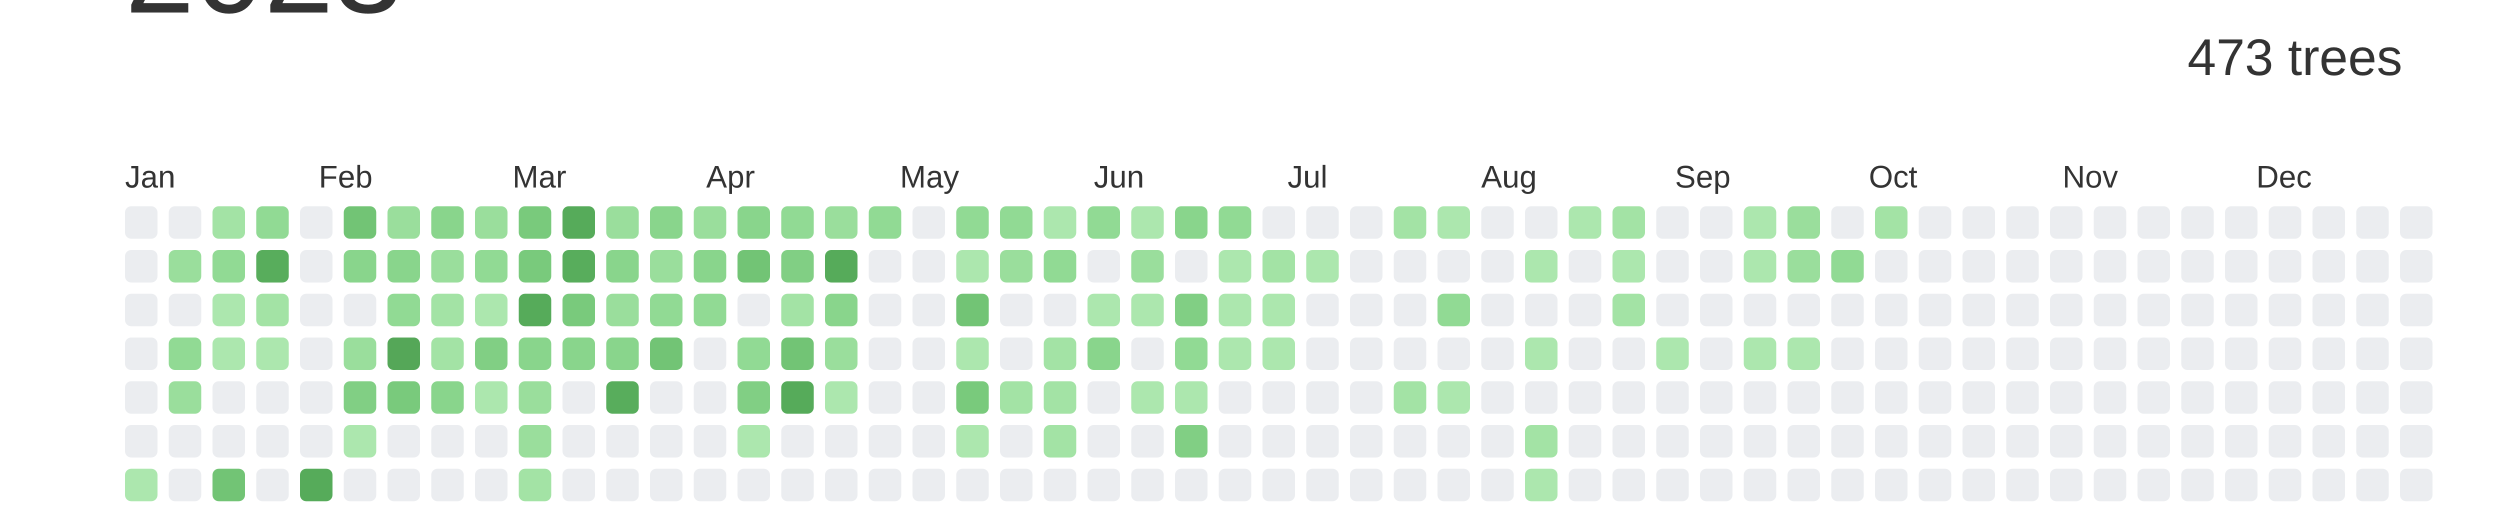
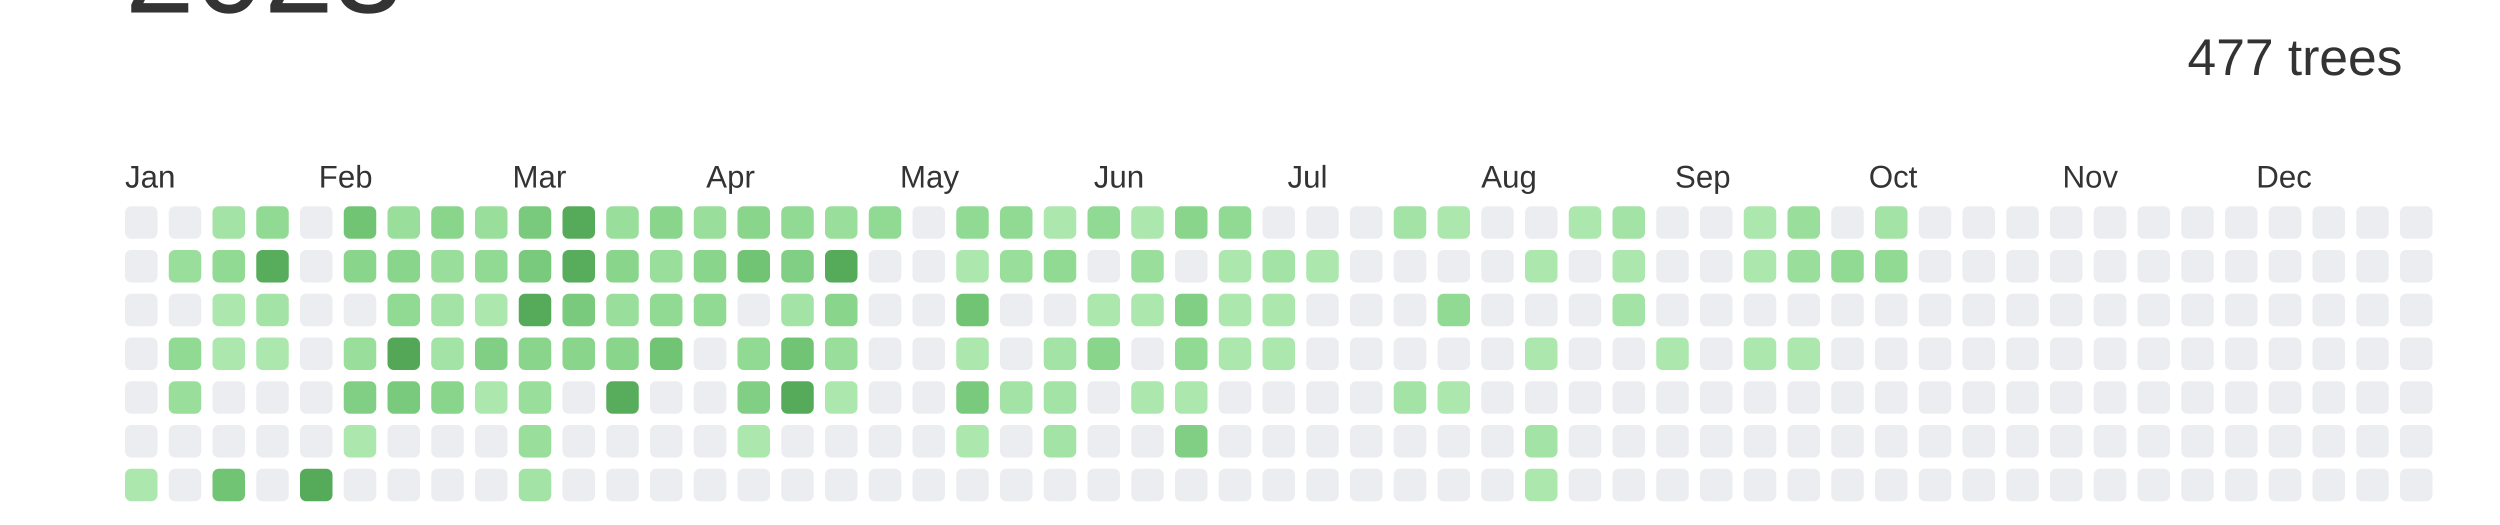
<svg xmlns="http://www.w3.org/2000/svg" baseProfile="full" height="42mm" version="1.1" viewBox="0,0,200,42" width="200mm">
  <defs />
  <rect fill="#ffffff" height="42" width="200" x="0" y="0" />
  <text alignment-baseline="hanging" fill="#333333" style="font-size:10.0px; font-family:Arial;" x="10" y="1">2023</text>
-   <text alignment-baseline="hanging" fill="#333333" style="font-size:4.125px; font-family:Arial;" x="175" y="6">473 trees</text>
+   <text alignment-baseline="hanging" fill="#333333" style="font-size:4.125px; font-family:Arial;" x="175" y="6">477 trees</text>
  <text fill="#333333" style="font-size:2.5px; font-family:Arial" x="10.0" y="15">Jan</text>
  <text fill="#333333" style="font-size:2.5px; font-family:Arial" x="25.5" y="15">Feb</text>
  <text fill="#333333" style="font-size:2.5px; font-family:Arial" x="41.0" y="15">Mar</text>
  <text fill="#333333" style="font-size:2.5px; font-family:Arial" x="56.5" y="15">Apr</text>
  <text fill="#333333" style="font-size:2.5px; font-family:Arial" x="72.0" y="15">May</text>
  <text fill="#333333" style="font-size:2.5px; font-family:Arial" x="87.5" y="15">Jun</text>
  <text fill="#333333" style="font-size:2.5px; font-family:Arial" x="103.0" y="15">Jul</text>
  <text fill="#333333" style="font-size:2.5px; font-family:Arial" x="118.5" y="15">Aug</text>
  <text fill="#333333" style="font-size:2.5px; font-family:Arial" x="134.0" y="15">Sep</text>
  <text fill="#333333" style="font-size:2.5px; font-family:Arial" x="149.5" y="15">Oct</text>
  <text fill="#333333" style="font-size:2.5px; font-family:Arial" x="165.0" y="15">Nov</text>
  <text fill="#333333" style="font-size:2.5px; font-family:Arial" x="180.5" y="15">Dec</text>
  <rect fill="#EBEDF0" height="2.6" rx="0.5" ry="0.5" width="2.6" x="10.0" y="16.5" />
  <rect fill="#EBEDF0" height="2.6" rx="0.5" ry="0.5" width="2.6" x="10.0" y="20.0" />
  <rect fill="#EBEDF0" height="2.6" rx="0.5" ry="0.5" width="2.6" x="10.0" y="23.5" />
  <rect fill="#EBEDF0" height="2.6" rx="0.5" ry="0.5" width="2.6" x="10.0" y="27.0" />
  <rect fill="#EBEDF0" height="2.6" rx="0.5" ry="0.5" width="2.6" x="10.0" y="30.5" />
  <rect fill="#EBEDF0" height="2.6" rx="0.5" ry="0.5" width="2.6" x="10.0" y="34.0" />
  <rect fill="#ace7ae" height="2.6" rx="0.5" ry="0.5" width="2.6" x="10.0" y="37.5" />
  <rect fill="#EBEDF0" height="2.6" rx="0.5" ry="0.5" width="2.6" x="13.5" y="16.5" />
  <rect fill="#9ade9c" height="2.6" rx="0.5" ry="0.5" width="2.6" x="13.5" y="20.0" />
  <rect fill="#EBEDF0" height="2.6" rx="0.5" ry="0.5" width="2.6" x="13.5" y="23.5" />
  <rect fill="#91da94" height="2.6" rx="0.5" ry="0.5" width="2.6" x="13.5" y="27.0" />
  <rect fill="#9ade9c" height="2.6" rx="0.5" ry="0.5" width="2.6" x="13.5" y="30.5" />
  <rect fill="#EBEDF0" height="2.6" rx="0.5" ry="0.5" width="2.6" x="13.5" y="34.0" />
  <rect fill="#EBEDF0" height="2.6" rx="0.5" ry="0.5" width="2.6" x="13.5" y="37.5" />
  <rect fill="#a3e3a5" height="2.6" rx="0.5" ry="0.5" width="2.6" x="17.0" y="16.5" />
  <rect fill="#91da94" height="2.6" rx="0.5" ry="0.5" width="2.6" x="17.0" y="20.0" />
  <rect fill="#ace7ae" height="2.6" rx="0.5" ry="0.5" width="2.6" x="17.0" y="23.5" />
  <rect fill="#ace7ae" height="2.6" rx="0.5" ry="0.5" width="2.6" x="17.0" y="27.0" />
  <rect fill="#EBEDF0" height="2.6" rx="0.5" ry="0.5" width="2.6" x="17.0" y="30.5" />
  <rect fill="#EBEDF0" height="2.6" rx="0.5" ry="0.5" width="2.6" x="17.0" y="34.0" />
  <rect fill="#72c475" height="2.6" rx="0.5" ry="0.5" width="2.6" x="17.0" y="37.5" />
  <rect fill="#91da94" height="2.6" rx="0.5" ry="0.5" width="2.6" x="20.5" y="16.5" />
  <rect fill="#58ad5c" height="2.6" rx="0.5" ry="0.5" width="2.6" x="20.5" y="20.0" />
  <rect fill="#a3e3a5" height="2.6" rx="0.5" ry="0.5" width="2.6" x="20.5" y="23.5" />
  <rect fill="#ace7ae" height="2.6" rx="0.5" ry="0.5" width="2.6" x="20.5" y="27.0" />
  <rect fill="#EBEDF0" height="2.6" rx="0.5" ry="0.5" width="2.6" x="20.5" y="30.5" />
  <rect fill="#EBEDF0" height="2.6" rx="0.5" ry="0.5" width="2.6" x="20.5" y="34.0" />
  <rect fill="#EBEDF0" height="2.6" rx="0.5" ry="0.5" width="2.6" x="20.5" y="37.5" />
  <rect fill="#EBEDF0" height="2.6" rx="0.5" ry="0.5" width="2.6" x="24.0" y="16.5" />
  <rect fill="#EBEDF0" height="2.6" rx="0.5" ry="0.5" width="2.6" x="24.0" y="20.0" />
  <rect fill="#EBEDF0" height="2.6" rx="0.5" ry="0.5" width="2.6" x="24.0" y="23.5" />
  <rect fill="#EBEDF0" height="2.6" rx="0.5" ry="0.5" width="2.6" x="24.0" y="27.0" />
  <rect fill="#EBEDF0" height="2.6" rx="0.5" ry="0.5" width="2.6" x="24.0" y="30.5" />
  <rect fill="#EBEDF0" height="2.6" rx="0.5" ry="0.5" width="2.6" x="24.0" y="34.0" />
  <rect fill="#56ab5a" height="2.6" rx="0.5" ry="0.5" width="2.6" x="24.0" y="37.5" />
  <rect fill="#72c475" height="2.6" rx="0.5" ry="0.5" width="2.6" x="27.5" y="16.5" />
  <rect fill="#89d58c" height="2.6" rx="0.5" ry="0.5" width="2.6" x="27.5" y="20.0" />
  <rect fill="#EBEDF0" height="2.6" rx="0.5" ry="0.5" width="2.6" x="27.5" y="23.5" />
  <rect fill="#9ade9c" height="2.6" rx="0.5" ry="0.5" width="2.6" x="27.5" y="27.0" />
  <rect fill="#81cf84" height="2.6" rx="0.5" ry="0.5" width="2.6" x="27.5" y="30.5" />
  <rect fill="#ace7ae" height="2.6" rx="0.5" ry="0.5" width="2.6" x="27.5" y="34.0" />
  <rect fill="#EBEDF0" height="2.6" rx="0.5" ry="0.5" width="2.6" x="27.5" y="37.5" />
  <rect fill="#9ade9c" height="2.6" rx="0.5" ry="0.5" width="2.6" x="31.0" y="16.5" />
  <rect fill="#89d58c" height="2.6" rx="0.5" ry="0.5" width="2.6" x="31.0" y="20.0" />
  <rect fill="#91da94" height="2.6" rx="0.5" ry="0.5" width="2.6" x="31.0" y="23.5" />
  <rect fill="#55a758" height="2.6" rx="0.5" ry="0.5" width="2.6" x="31.0" y="27.0" />
  <rect fill="#79ca7c" height="2.6" rx="0.5" ry="0.5" width="2.6" x="31.0" y="30.5" />
  <rect fill="#EBEDF0" height="2.6" rx="0.5" ry="0.5" width="2.6" x="31.0" y="34.0" />
  <rect fill="#EBEDF0" height="2.6" rx="0.5" ry="0.5" width="2.6" x="31.0" y="37.5" />
  <rect fill="#89d58c" height="2.6" rx="0.5" ry="0.5" width="2.6" x="34.5" y="16.5" />
  <rect fill="#9ade9c" height="2.6" rx="0.5" ry="0.5" width="2.6" x="34.5" y="20.0" />
  <rect fill="#a3e3a5" height="2.6" rx="0.5" ry="0.5" width="2.6" x="34.5" y="23.5" />
  <rect fill="#a3e3a5" height="2.6" rx="0.5" ry="0.5" width="2.6" x="34.5" y="27.0" />
  <rect fill="#89d58c" height="2.6" rx="0.5" ry="0.5" width="2.6" x="34.5" y="30.5" />
  <rect fill="#EBEDF0" height="2.6" rx="0.5" ry="0.5" width="2.6" x="34.5" y="34.0" />
  <rect fill="#EBEDF0" height="2.6" rx="0.5" ry="0.5" width="2.6" x="34.5" y="37.5" />
  <rect fill="#9ade9c" height="2.6" rx="0.5" ry="0.5" width="2.6" x="38.0" y="16.5" />
  <rect fill="#91da94" height="2.6" rx="0.5" ry="0.5" width="2.6" x="38.0" y="20.0" />
  <rect fill="#ace7ae" height="2.6" rx="0.5" ry="0.5" width="2.6" x="38.0" y="23.5" />
  <rect fill="#81cf84" height="2.6" rx="0.5" ry="0.5" width="2.6" x="38.0" y="27.0" />
  <rect fill="#ace7ae" height="2.6" rx="0.5" ry="0.5" width="2.6" x="38.0" y="30.5" />
  <rect fill="#EBEDF0" height="2.6" rx="0.5" ry="0.5" width="2.6" x="38.0" y="34.0" />
  <rect fill="#EBEDF0" height="2.6" rx="0.5" ry="0.5" width="2.6" x="38.0" y="37.5" />
  <rect fill="#79ca7c" height="2.6" rx="0.5" ry="0.5" width="2.6" x="41.5" y="16.5" />
  <rect fill="#79ca7c" height="2.6" rx="0.5" ry="0.5" width="2.6" x="41.5" y="20.0" />
  <rect fill="#56ab5a" height="2.6" rx="0.5" ry="0.5" width="2.6" x="41.5" y="23.5" />
  <rect fill="#89d58c" height="2.6" rx="0.5" ry="0.5" width="2.6" x="41.5" y="27.0" />
  <rect fill="#9ade9c" height="2.6" rx="0.5" ry="0.5" width="2.6" x="41.5" y="30.5" />
  <rect fill="#9ade9c" height="2.6" rx="0.5" ry="0.5" width="2.6" x="41.5" y="34.0" />
  <rect fill="#a3e3a5" height="2.6" rx="0.5" ry="0.5" width="2.6" x="41.5" y="37.5" />
  <rect fill="#56ab5a" height="2.6" rx="0.5" ry="0.5" width="2.6" x="45.0" y="16.5" />
  <rect fill="#58ad5c" height="2.6" rx="0.5" ry="0.5" width="2.6" x="45.0" y="20.0" />
  <rect fill="#79ca7c" height="2.6" rx="0.5" ry="0.5" width="2.6" x="45.0" y="23.5" />
  <rect fill="#89d58c" height="2.6" rx="0.5" ry="0.5" width="2.6" x="45.0" y="27.0" />
  <rect fill="#EBEDF0" height="2.6" rx="0.5" ry="0.5" width="2.6" x="45.0" y="30.5" />
  <rect fill="#EBEDF0" height="2.6" rx="0.5" ry="0.5" width="2.6" x="45.0" y="34.0" />
  <rect fill="#EBEDF0" height="2.6" rx="0.5" ry="0.5" width="2.6" x="45.0" y="37.5" />
  <rect fill="#9ade9c" height="2.6" rx="0.5" ry="0.5" width="2.6" x="48.5" y="16.5" />
  <rect fill="#89d58c" height="2.6" rx="0.5" ry="0.5" width="2.6" x="48.5" y="20.0" />
  <rect fill="#9ade9c" height="2.6" rx="0.5" ry="0.5" width="2.6" x="48.5" y="23.5" />
  <rect fill="#89d58c" height="2.6" rx="0.5" ry="0.5" width="2.6" x="48.5" y="27.0" />
  <rect fill="#58ad5c" height="2.6" rx="0.5" ry="0.5" width="2.6" x="48.5" y="30.5" />
  <rect fill="#EBEDF0" height="2.6" rx="0.5" ry="0.5" width="2.6" x="48.5" y="34.0" />
  <rect fill="#EBEDF0" height="2.6" rx="0.5" ry="0.5" width="2.6" x="48.5" y="37.5" />
  <rect fill="#89d58c" height="2.6" rx="0.5" ry="0.5" width="2.6" x="52.0" y="16.5" />
  <rect fill="#9ade9c" height="2.6" rx="0.5" ry="0.5" width="2.6" x="52.0" y="20.0" />
  <rect fill="#91da94" height="2.6" rx="0.5" ry="0.5" width="2.6" x="52.0" y="23.5" />
  <rect fill="#72c475" height="2.6" rx="0.5" ry="0.5" width="2.6" x="52.0" y="27.0" />
  <rect fill="#EBEDF0" height="2.6" rx="0.5" ry="0.5" width="2.6" x="52.0" y="30.5" />
  <rect fill="#EBEDF0" height="2.6" rx="0.5" ry="0.5" width="2.6" x="52.0" y="34.0" />
  <rect fill="#EBEDF0" height="2.6" rx="0.5" ry="0.5" width="2.6" x="52.0" y="37.5" />
  <rect fill="#9ade9c" height="2.6" rx="0.5" ry="0.5" width="2.6" x="55.5" y="16.5" />
  <rect fill="#89d58c" height="2.6" rx="0.5" ry="0.5" width="2.6" x="55.5" y="20.0" />
  <rect fill="#91da94" height="2.6" rx="0.5" ry="0.5" width="2.6" x="55.5" y="23.5" />
  <rect fill="#EBEDF0" height="2.6" rx="0.5" ry="0.5" width="2.6" x="55.5" y="27.0" />
  <rect fill="#EBEDF0" height="2.6" rx="0.5" ry="0.5" width="2.6" x="55.5" y="30.5" />
  <rect fill="#EBEDF0" height="2.6" rx="0.5" ry="0.5" width="2.6" x="55.5" y="34.0" />
  <rect fill="#EBEDF0" height="2.6" rx="0.5" ry="0.5" width="2.6" x="55.5" y="37.5" />
  <rect fill="#89d58c" height="2.6" rx="0.5" ry="0.5" width="2.6" x="59.0" y="16.5" />
  <rect fill="#72c475" height="2.6" rx="0.5" ry="0.5" width="2.6" x="59.0" y="20.0" />
  <rect fill="#EBEDF0" height="2.6" rx="0.5" ry="0.5" width="2.6" x="59.0" y="23.5" />
  <rect fill="#91da94" height="2.6" rx="0.5" ry="0.5" width="2.6" x="59.0" y="27.0" />
  <rect fill="#81cf84" height="2.6" rx="0.5" ry="0.5" width="2.6" x="59.0" y="30.5" />
  <rect fill="#ace7ae" height="2.6" rx="0.5" ry="0.5" width="2.6" x="59.0" y="34.0" />
  <rect fill="#EBEDF0" height="2.6" rx="0.5" ry="0.5" width="2.6" x="59.0" y="37.5" />
  <rect fill="#91da94" height="2.6" rx="0.5" ry="0.5" width="2.6" x="62.5" y="16.5" />
  <rect fill="#81cf84" height="2.6" rx="0.5" ry="0.5" width="2.6" x="62.5" y="20.0" />
  <rect fill="#a3e3a5" height="2.6" rx="0.5" ry="0.5" width="2.6" x="62.5" y="23.5" />
  <rect fill="#72c475" height="2.6" rx="0.5" ry="0.5" width="2.6" x="62.5" y="27.0" />
  <rect fill="#56ab5a" height="2.6" rx="0.5" ry="0.5" width="2.6" x="62.5" y="30.5" />
  <rect fill="#EBEDF0" height="2.6" rx="0.5" ry="0.5" width="2.6" x="62.5" y="34.0" />
  <rect fill="#EBEDF0" height="2.6" rx="0.5" ry="0.5" width="2.6" x="62.5" y="37.5" />
  <rect fill="#9ade9c" height="2.6" rx="0.5" ry="0.5" width="2.6" x="66.0" y="16.5" />
  <rect fill="#56ab5a" height="2.6" rx="0.5" ry="0.5" width="2.6" x="66.0" y="20.0" />
  <rect fill="#89d58c" height="2.6" rx="0.5" ry="0.5" width="2.6" x="66.0" y="23.5" />
  <rect fill="#9ade9c" height="2.6" rx="0.5" ry="0.5" width="2.6" x="66.0" y="27.0" />
  <rect fill="#ace7ae" height="2.6" rx="0.5" ry="0.5" width="2.6" x="66.0" y="30.5" />
  <rect fill="#EBEDF0" height="2.6" rx="0.5" ry="0.5" width="2.6" x="66.0" y="34.0" />
  <rect fill="#EBEDF0" height="2.6" rx="0.5" ry="0.5" width="2.6" x="66.0" y="37.5" />
  <rect fill="#91da94" height="2.6" rx="0.5" ry="0.5" width="2.6" x="69.5" y="16.5" />
  <rect fill="#EBEDF0" height="2.6" rx="0.5" ry="0.5" width="2.6" x="69.5" y="20.0" />
  <rect fill="#EBEDF0" height="2.6" rx="0.5" ry="0.5" width="2.6" x="69.5" y="23.5" />
  <rect fill="#EBEDF0" height="2.6" rx="0.5" ry="0.5" width="2.6" x="69.5" y="27.0" />
  <rect fill="#EBEDF0" height="2.6" rx="0.5" ry="0.5" width="2.6" x="69.5" y="30.5" />
  <rect fill="#EBEDF0" height="2.6" rx="0.5" ry="0.5" width="2.6" x="69.5" y="34.0" />
  <rect fill="#EBEDF0" height="2.6" rx="0.5" ry="0.5" width="2.6" x="69.5" y="37.5" />
  <rect fill="#EBEDF0" height="2.6" rx="0.5" ry="0.5" width="2.6" x="73.0" y="16.5" />
  <rect fill="#EBEDF0" height="2.6" rx="0.5" ry="0.5" width="2.6" x="73.0" y="20.0" />
  <rect fill="#EBEDF0" height="2.6" rx="0.5" ry="0.5" width="2.6" x="73.0" y="23.5" />
  <rect fill="#EBEDF0" height="2.6" rx="0.5" ry="0.5" width="2.6" x="73.0" y="27.0" />
  <rect fill="#EBEDF0" height="2.6" rx="0.5" ry="0.5" width="2.6" x="73.0" y="30.5" />
  <rect fill="#EBEDF0" height="2.6" rx="0.5" ry="0.5" width="2.6" x="73.0" y="34.0" />
  <rect fill="#EBEDF0" height="2.6" rx="0.5" ry="0.5" width="2.6" x="73.0" y="37.5" />
  <rect fill="#91da94" height="2.6" rx="0.5" ry="0.5" width="2.6" x="76.5" y="16.5" />
  <rect fill="#ace7ae" height="2.6" rx="0.5" ry="0.5" width="2.6" x="76.5" y="20.0" />
  <rect fill="#72c475" height="2.6" rx="0.5" ry="0.5" width="2.6" x="76.5" y="23.5" />
  <rect fill="#ace7ae" height="2.6" rx="0.5" ry="0.5" width="2.6" x="76.5" y="27.0" />
  <rect fill="#79ca7c" height="2.6" rx="0.5" ry="0.5" width="2.6" x="76.5" y="30.5" />
  <rect fill="#ace7ae" height="2.6" rx="0.5" ry="0.5" width="2.6" x="76.5" y="34.0" />
  <rect fill="#EBEDF0" height="2.6" rx="0.5" ry="0.5" width="2.6" x="76.5" y="37.5" />
  <rect fill="#91da94" height="2.6" rx="0.5" ry="0.5" width="2.6" x="80.0" y="16.5" />
  <rect fill="#9ade9c" height="2.6" rx="0.5" ry="0.5" width="2.6" x="80.0" y="20.0" />
  <rect fill="#EBEDF0" height="2.6" rx="0.5" ry="0.5" width="2.6" x="80.0" y="23.5" />
  <rect fill="#EBEDF0" height="2.6" rx="0.5" ry="0.5" width="2.6" x="80.0" y="27.0" />
  <rect fill="#a3e3a5" height="2.6" rx="0.5" ry="0.5" width="2.6" x="80.0" y="30.5" />
  <rect fill="#EBEDF0" height="2.6" rx="0.5" ry="0.5" width="2.6" x="80.0" y="34.0" />
  <rect fill="#EBEDF0" height="2.6" rx="0.5" ry="0.5" width="2.6" x="80.0" y="37.5" />
  <rect fill="#ace7ae" height="2.6" rx="0.5" ry="0.5" width="2.6" x="83.5" y="16.5" />
  <rect fill="#91da94" height="2.6" rx="0.5" ry="0.5" width="2.6" x="83.5" y="20.0" />
  <rect fill="#EBEDF0" height="2.6" rx="0.5" ry="0.5" width="2.6" x="83.5" y="23.5" />
  <rect fill="#a3e3a5" height="2.6" rx="0.5" ry="0.5" width="2.6" x="83.5" y="27.0" />
  <rect fill="#a3e3a5" height="2.6" rx="0.5" ry="0.5" width="2.6" x="83.5" y="30.5" />
  <rect fill="#a3e3a5" height="2.6" rx="0.5" ry="0.5" width="2.6" x="83.5" y="34.0" />
  <rect fill="#EBEDF0" height="2.6" rx="0.5" ry="0.5" width="2.6" x="83.5" y="37.5" />
  <rect fill="#91da94" height="2.6" rx="0.5" ry="0.5" width="2.6" x="87.0" y="16.5" />
  <rect fill="#EBEDF0" height="2.6" rx="0.5" ry="0.5" width="2.6" x="87.0" y="20.0" />
  <rect fill="#ace7ae" height="2.6" rx="0.5" ry="0.5" width="2.6" x="87.0" y="23.5" />
  <rect fill="#89d58c" height="2.6" rx="0.5" ry="0.5" width="2.6" x="87.0" y="27.0" />
  <rect fill="#EBEDF0" height="2.6" rx="0.5" ry="0.5" width="2.6" x="87.0" y="30.5" />
  <rect fill="#EBEDF0" height="2.6" rx="0.5" ry="0.5" width="2.6" x="87.0" y="34.0" />
  <rect fill="#EBEDF0" height="2.6" rx="0.5" ry="0.5" width="2.6" x="87.0" y="37.5" />
  <rect fill="#ace7ae" height="2.6" rx="0.5" ry="0.5" width="2.6" x="90.5" y="16.5" />
  <rect fill="#9ade9c" height="2.6" rx="0.5" ry="0.5" width="2.6" x="90.5" y="20.0" />
  <rect fill="#ace7ae" height="2.6" rx="0.5" ry="0.5" width="2.6" x="90.5" y="23.5" />
  <rect fill="#EBEDF0" height="2.6" rx="0.5" ry="0.5" width="2.6" x="90.5" y="27.0" />
  <rect fill="#ace7ae" height="2.6" rx="0.5" ry="0.5" width="2.6" x="90.5" y="30.5" />
  <rect fill="#EBEDF0" height="2.6" rx="0.5" ry="0.5" width="2.6" x="90.5" y="34.0" />
  <rect fill="#EBEDF0" height="2.6" rx="0.5" ry="0.5" width="2.6" x="90.5" y="37.5" />
  <rect fill="#89d58c" height="2.6" rx="0.5" ry="0.5" width="2.6" x="94.0" y="16.5" />
  <rect fill="#EBEDF0" height="2.6" rx="0.5" ry="0.5" width="2.6" x="94.0" y="20.0" />
  <rect fill="#81cf84" height="2.6" rx="0.5" ry="0.5" width="2.6" x="94.0" y="23.5" />
  <rect fill="#91da94" height="2.6" rx="0.5" ry="0.5" width="2.6" x="94.0" y="27.0" />
  <rect fill="#ace7ae" height="2.6" rx="0.5" ry="0.5" width="2.6" x="94.0" y="30.5" />
  <rect fill="#81cf84" height="2.6" rx="0.5" ry="0.5" width="2.6" x="94.0" y="34.0" />
  <rect fill="#EBEDF0" height="2.6" rx="0.5" ry="0.5" width="2.6" x="94.0" y="37.5" />
  <rect fill="#91da94" height="2.6" rx="0.5" ry="0.5" width="2.6" x="97.5" y="16.5" />
  <rect fill="#ace7ae" height="2.6" rx="0.5" ry="0.5" width="2.6" x="97.5" y="20.0" />
  <rect fill="#ace7ae" height="2.6" rx="0.5" ry="0.5" width="2.6" x="97.5" y="23.5" />
  <rect fill="#ace7ae" height="2.6" rx="0.5" ry="0.5" width="2.6" x="97.5" y="27.0" />
  <rect fill="#EBEDF0" height="2.6" rx="0.5" ry="0.5" width="2.6" x="97.5" y="30.5" />
  <rect fill="#EBEDF0" height="2.6" rx="0.5" ry="0.5" width="2.6" x="97.5" y="34.0" />
  <rect fill="#EBEDF0" height="2.6" rx="0.5" ry="0.5" width="2.6" x="97.5" y="37.5" />
  <rect fill="#EBEDF0" height="2.6" rx="0.5" ry="0.5" width="2.6" x="101.0" y="16.5" />
  <rect fill="#a3e3a5" height="2.6" rx="0.5" ry="0.5" width="2.6" x="101.0" y="20.0" />
  <rect fill="#ace7ae" height="2.6" rx="0.5" ry="0.5" width="2.6" x="101.0" y="23.5" />
  <rect fill="#ace7ae" height="2.6" rx="0.5" ry="0.5" width="2.6" x="101.0" y="27.0" />
  <rect fill="#EBEDF0" height="2.6" rx="0.5" ry="0.5" width="2.6" x="101.0" y="30.5" />
  <rect fill="#EBEDF0" height="2.6" rx="0.5" ry="0.5" width="2.6" x="101.0" y="34.0" />
  <rect fill="#EBEDF0" height="2.6" rx="0.5" ry="0.5" width="2.6" x="101.0" y="37.5" />
  <rect fill="#EBEDF0" height="2.6" rx="0.5" ry="0.5" width="2.6" x="104.5" y="16.5" />
  <rect fill="#ace7ae" height="2.6" rx="0.5" ry="0.5" width="2.6" x="104.5" y="20.0" />
  <rect fill="#EBEDF0" height="2.6" rx="0.5" ry="0.5" width="2.6" x="104.5" y="23.5" />
  <rect fill="#EBEDF0" height="2.6" rx="0.5" ry="0.5" width="2.6" x="104.5" y="27.0" />
  <rect fill="#EBEDF0" height="2.6" rx="0.5" ry="0.5" width="2.6" x="104.5" y="30.5" />
  <rect fill="#EBEDF0" height="2.6" rx="0.5" ry="0.5" width="2.6" x="104.5" y="34.0" />
  <rect fill="#EBEDF0" height="2.6" rx="0.5" ry="0.5" width="2.6" x="104.5" y="37.5" />
  <rect fill="#EBEDF0" height="2.6" rx="0.5" ry="0.5" width="2.6" x="108.0" y="16.5" />
  <rect fill="#EBEDF0" height="2.6" rx="0.5" ry="0.5" width="2.6" x="108.0" y="20.0" />
  <rect fill="#EBEDF0" height="2.6" rx="0.5" ry="0.5" width="2.6" x="108.0" y="23.5" />
  <rect fill="#EBEDF0" height="2.6" rx="0.5" ry="0.5" width="2.6" x="108.0" y="27.0" />
  <rect fill="#EBEDF0" height="2.6" rx="0.5" ry="0.5" width="2.6" x="108.0" y="30.5" />
  <rect fill="#EBEDF0" height="2.6" rx="0.5" ry="0.5" width="2.6" x="108.0" y="34.0" />
  <rect fill="#EBEDF0" height="2.6" rx="0.5" ry="0.5" width="2.6" x="108.0" y="37.5" />
  <rect fill="#a3e3a5" height="2.6" rx="0.5" ry="0.5" width="2.6" x="111.5" y="16.5" />
  <rect fill="#EBEDF0" height="2.6" rx="0.5" ry="0.5" width="2.6" x="111.5" y="20.0" />
  <rect fill="#EBEDF0" height="2.6" rx="0.5" ry="0.5" width="2.6" x="111.5" y="23.5" />
  <rect fill="#EBEDF0" height="2.6" rx="0.5" ry="0.5" width="2.6" x="111.5" y="27.0" />
  <rect fill="#a3e3a5" height="2.6" rx="0.5" ry="0.5" width="2.6" x="111.5" y="30.5" />
  <rect fill="#EBEDF0" height="2.6" rx="0.5" ry="0.5" width="2.6" x="111.5" y="34.0" />
  <rect fill="#EBEDF0" height="2.6" rx="0.5" ry="0.5" width="2.6" x="111.5" y="37.5" />
  <rect fill="#ace7ae" height="2.6" rx="0.5" ry="0.5" width="2.6" x="115.0" y="16.5" />
  <rect fill="#EBEDF0" height="2.6" rx="0.5" ry="0.5" width="2.6" x="115.0" y="20.0" />
  <rect fill="#91da94" height="2.6" rx="0.5" ry="0.5" width="2.6" x="115.0" y="23.5" />
  <rect fill="#EBEDF0" height="2.6" rx="0.5" ry="0.5" width="2.6" x="115.0" y="27.0" />
  <rect fill="#ace7ae" height="2.6" rx="0.5" ry="0.5" width="2.6" x="115.0" y="30.5" />
  <rect fill="#EBEDF0" height="2.6" rx="0.5" ry="0.5" width="2.6" x="115.0" y="34.0" />
  <rect fill="#EBEDF0" height="2.6" rx="0.5" ry="0.5" width="2.6" x="115.0" y="37.5" />
  <rect fill="#EBEDF0" height="2.6" rx="0.5" ry="0.5" width="2.6" x="118.5" y="16.5" />
  <rect fill="#EBEDF0" height="2.6" rx="0.5" ry="0.5" width="2.6" x="118.5" y="20.0" />
  <rect fill="#EBEDF0" height="2.6" rx="0.5" ry="0.5" width="2.6" x="118.5" y="23.5" />
  <rect fill="#EBEDF0" height="2.6" rx="0.5" ry="0.5" width="2.6" x="118.5" y="27.0" />
  <rect fill="#EBEDF0" height="2.6" rx="0.5" ry="0.5" width="2.6" x="118.5" y="30.5" />
  <rect fill="#EBEDF0" height="2.6" rx="0.5" ry="0.5" width="2.6" x="118.5" y="34.0" />
  <rect fill="#EBEDF0" height="2.6" rx="0.5" ry="0.5" width="2.6" x="118.5" y="37.5" />
  <rect fill="#EBEDF0" height="2.6" rx="0.5" ry="0.5" width="2.6" x="122.0" y="16.5" />
  <rect fill="#ace7ae" height="2.6" rx="0.5" ry="0.5" width="2.6" x="122.0" y="20.0" />
  <rect fill="#EBEDF0" height="2.6" rx="0.5" ry="0.5" width="2.6" x="122.0" y="23.5" />
  <rect fill="#ace7ae" height="2.6" rx="0.5" ry="0.5" width="2.6" x="122.0" y="27.0" />
  <rect fill="#EBEDF0" height="2.6" rx="0.5" ry="0.5" width="2.6" x="122.0" y="30.5" />
  <rect fill="#a3e3a5" height="2.6" rx="0.5" ry="0.5" width="2.6" x="122.0" y="34.0" />
  <rect fill="#ace7ae" height="2.6" rx="0.5" ry="0.5" width="2.6" x="122.0" y="37.5" />
  <rect fill="#ace7ae" height="2.6" rx="0.5" ry="0.5" width="2.6" x="125.5" y="16.5" />
  <rect fill="#EBEDF0" height="2.6" rx="0.5" ry="0.5" width="2.6" x="125.5" y="20.0" />
  <rect fill="#EBEDF0" height="2.6" rx="0.5" ry="0.5" width="2.6" x="125.5" y="23.5" />
  <rect fill="#EBEDF0" height="2.6" rx="0.5" ry="0.5" width="2.6" x="125.5" y="27.0" />
  <rect fill="#EBEDF0" height="2.6" rx="0.5" ry="0.5" width="2.6" x="125.5" y="30.5" />
  <rect fill="#EBEDF0" height="2.6" rx="0.5" ry="0.5" width="2.6" x="125.5" y="34.0" />
  <rect fill="#EBEDF0" height="2.6" rx="0.5" ry="0.5" width="2.6" x="125.5" y="37.5" />
  <rect fill="#a3e3a5" height="2.6" rx="0.5" ry="0.5" width="2.6" x="129.0" y="16.5" />
  <rect fill="#ace7ae" height="2.6" rx="0.5" ry="0.5" width="2.6" x="129.0" y="20.0" />
  <rect fill="#a3e3a5" height="2.6" rx="0.5" ry="0.5" width="2.6" x="129.0" y="23.5" />
  <rect fill="#EBEDF0" height="2.6" rx="0.5" ry="0.5" width="2.6" x="129.0" y="27.0" />
  <rect fill="#EBEDF0" height="2.6" rx="0.5" ry="0.5" width="2.6" x="129.0" y="30.5" />
  <rect fill="#EBEDF0" height="2.6" rx="0.5" ry="0.5" width="2.6" x="129.0" y="34.0" />
  <rect fill="#EBEDF0" height="2.6" rx="0.5" ry="0.5" width="2.6" x="129.0" y="37.5" />
  <rect fill="#EBEDF0" height="2.6" rx="0.5" ry="0.5" width="2.6" x="132.5" y="16.5" />
  <rect fill="#EBEDF0" height="2.6" rx="0.5" ry="0.5" width="2.6" x="132.5" y="20.0" />
  <rect fill="#EBEDF0" height="2.6" rx="0.5" ry="0.5" width="2.6" x="132.5" y="23.5" />
  <rect fill="#ace7ae" height="2.6" rx="0.5" ry="0.5" width="2.6" x="132.5" y="27.0" />
  <rect fill="#EBEDF0" height="2.6" rx="0.5" ry="0.5" width="2.6" x="132.5" y="30.5" />
  <rect fill="#EBEDF0" height="2.6" rx="0.5" ry="0.5" width="2.6" x="132.5" y="34.0" />
  <rect fill="#EBEDF0" height="2.6" rx="0.5" ry="0.5" width="2.6" x="132.5" y="37.5" />
  <rect fill="#EBEDF0" height="2.6" rx="0.5" ry="0.5" width="2.6" x="136.0" y="16.5" />
  <rect fill="#EBEDF0" height="2.6" rx="0.5" ry="0.5" width="2.6" x="136.0" y="20.0" />
  <rect fill="#EBEDF0" height="2.6" rx="0.5" ry="0.5" width="2.6" x="136.0" y="23.5" />
  <rect fill="#EBEDF0" height="2.6" rx="0.5" ry="0.5" width="2.6" x="136.0" y="27.0" />
  <rect fill="#EBEDF0" height="2.6" rx="0.5" ry="0.5" width="2.6" x="136.0" y="30.5" />
  <rect fill="#EBEDF0" height="2.6" rx="0.5" ry="0.5" width="2.6" x="136.0" y="34.0" />
  <rect fill="#EBEDF0" height="2.6" rx="0.5" ry="0.5" width="2.6" x="136.0" y="37.5" />
  <rect fill="#ace7ae" height="2.6" rx="0.5" ry="0.5" width="2.6" x="139.5" y="16.5" />
  <rect fill="#ace7ae" height="2.6" rx="0.5" ry="0.5" width="2.6" x="139.5" y="20.0" />
  <rect fill="#EBEDF0" height="2.6" rx="0.5" ry="0.5" width="2.6" x="139.5" y="23.5" />
  <rect fill="#ace7ae" height="2.6" rx="0.5" ry="0.5" width="2.6" x="139.5" y="27.0" />
  <rect fill="#EBEDF0" height="2.6" rx="0.5" ry="0.5" width="2.6" x="139.5" y="30.5" />
  <rect fill="#EBEDF0" height="2.6" rx="0.5" ry="0.5" width="2.6" x="139.5" y="34.0" />
  <rect fill="#EBEDF0" height="2.6" rx="0.5" ry="0.5" width="2.6" x="139.5" y="37.5" />
  <rect fill="#9ade9c" height="2.6" rx="0.5" ry="0.5" width="2.6" x="143.0" y="16.5" />
  <rect fill="#9ade9c" height="2.6" rx="0.5" ry="0.5" width="2.6" x="143.0" y="20.0" />
  <rect fill="#EBEDF0" height="2.6" rx="0.5" ry="0.5" width="2.6" x="143.0" y="23.5" />
  <rect fill="#ace7ae" height="2.6" rx="0.5" ry="0.5" width="2.6" x="143.0" y="27.0" />
  <rect fill="#EBEDF0" height="2.6" rx="0.5" ry="0.5" width="2.6" x="143.0" y="30.5" />
  <rect fill="#EBEDF0" height="2.6" rx="0.5" ry="0.5" width="2.6" x="143.0" y="34.0" />
  <rect fill="#EBEDF0" height="2.6" rx="0.5" ry="0.5" width="2.6" x="143.0" y="37.5" />
  <rect fill="#EBEDF0" height="2.6" rx="0.5" ry="0.5" width="2.6" x="146.5" y="16.5" />
  <rect fill="#91da94" height="2.6" rx="0.5" ry="0.5" width="2.6" x="146.5" y="20.0" />
  <rect fill="#EBEDF0" height="2.6" rx="0.5" ry="0.5" width="2.6" x="146.5" y="23.5" />
  <rect fill="#EBEDF0" height="2.6" rx="0.5" ry="0.5" width="2.6" x="146.5" y="27.0" />
  <rect fill="#EBEDF0" height="2.6" rx="0.5" ry="0.5" width="2.6" x="146.5" y="30.5" />
  <rect fill="#EBEDF0" height="2.6" rx="0.5" ry="0.5" width="2.6" x="146.5" y="34.0" />
  <rect fill="#EBEDF0" height="2.6" rx="0.5" ry="0.5" width="2.6" x="146.5" y="37.5" />
  <rect fill="#a3e3a5" height="2.6" rx="0.5" ry="0.5" width="2.6" x="150.0" y="16.5" />
-   <rect fill="#EBEDF0" height="2.6" rx="0.5" ry="0.5" width="2.6" x="150.0" y="20.0" />
+   <rect fill="#91da94" height="2.6" rx="0.5" ry="0.5" width="2.6" x="150.0" y="20.0" />
  <rect fill="#EBEDF0" height="2.6" rx="0.5" ry="0.5" width="2.6" x="150.0" y="23.5" />
  <rect fill="#EBEDF0" height="2.6" rx="0.5" ry="0.5" width="2.6" x="150.0" y="27.0" />
  <rect fill="#EBEDF0" height="2.6" rx="0.5" ry="0.5" width="2.6" x="150.0" y="30.5" />
  <rect fill="#EBEDF0" height="2.6" rx="0.5" ry="0.5" width="2.6" x="150.0" y="34.0" />
  <rect fill="#EBEDF0" height="2.6" rx="0.5" ry="0.5" width="2.6" x="150.0" y="37.5" />
  <rect fill="#EBEDF0" height="2.6" rx="0.5" ry="0.5" width="2.6" x="153.5" y="16.5" />
  <rect fill="#EBEDF0" height="2.6" rx="0.5" ry="0.5" width="2.6" x="153.5" y="20.0" />
  <rect fill="#EBEDF0" height="2.6" rx="0.5" ry="0.5" width="2.6" x="153.5" y="23.5" />
  <rect fill="#EBEDF0" height="2.6" rx="0.5" ry="0.5" width="2.6" x="153.5" y="27.0" />
  <rect fill="#EBEDF0" height="2.6" rx="0.5" ry="0.5" width="2.6" x="153.5" y="30.5" />
  <rect fill="#EBEDF0" height="2.6" rx="0.5" ry="0.5" width="2.6" x="153.5" y="34.0" />
  <rect fill="#EBEDF0" height="2.6" rx="0.5" ry="0.5" width="2.6" x="153.5" y="37.5" />
  <rect fill="#EBEDF0" height="2.6" rx="0.5" ry="0.5" width="2.6" x="157.0" y="16.5" />
  <rect fill="#EBEDF0" height="2.6" rx="0.5" ry="0.5" width="2.6" x="157.0" y="20.0" />
  <rect fill="#EBEDF0" height="2.6" rx="0.5" ry="0.5" width="2.6" x="157.0" y="23.5" />
  <rect fill="#EBEDF0" height="2.6" rx="0.5" ry="0.5" width="2.6" x="157.0" y="27.0" />
  <rect fill="#EBEDF0" height="2.6" rx="0.5" ry="0.5" width="2.6" x="157.0" y="30.5" />
  <rect fill="#EBEDF0" height="2.6" rx="0.5" ry="0.5" width="2.6" x="157.0" y="34.0" />
  <rect fill="#EBEDF0" height="2.6" rx="0.5" ry="0.5" width="2.6" x="157.0" y="37.5" />
  <rect fill="#EBEDF0" height="2.6" rx="0.5" ry="0.5" width="2.6" x="160.5" y="16.5" />
  <rect fill="#EBEDF0" height="2.6" rx="0.5" ry="0.5" width="2.6" x="160.5" y="20.0" />
  <rect fill="#EBEDF0" height="2.6" rx="0.5" ry="0.5" width="2.6" x="160.5" y="23.5" />
  <rect fill="#EBEDF0" height="2.6" rx="0.5" ry="0.5" width="2.6" x="160.5" y="27.0" />
  <rect fill="#EBEDF0" height="2.6" rx="0.5" ry="0.5" width="2.6" x="160.5" y="30.5" />
  <rect fill="#EBEDF0" height="2.6" rx="0.5" ry="0.5" width="2.6" x="160.5" y="34.0" />
  <rect fill="#EBEDF0" height="2.6" rx="0.5" ry="0.5" width="2.6" x="160.5" y="37.5" />
  <rect fill="#EBEDF0" height="2.6" rx="0.5" ry="0.5" width="2.6" x="164.0" y="16.5" />
  <rect fill="#EBEDF0" height="2.6" rx="0.5" ry="0.5" width="2.6" x="164.0" y="20.0" />
  <rect fill="#EBEDF0" height="2.6" rx="0.5" ry="0.5" width="2.6" x="164.0" y="23.5" />
  <rect fill="#EBEDF0" height="2.6" rx="0.5" ry="0.5" width="2.6" x="164.0" y="27.0" />
  <rect fill="#EBEDF0" height="2.6" rx="0.5" ry="0.5" width="2.6" x="164.0" y="30.5" />
  <rect fill="#EBEDF0" height="2.6" rx="0.5" ry="0.5" width="2.6" x="164.0" y="34.0" />
  <rect fill="#EBEDF0" height="2.6" rx="0.5" ry="0.5" width="2.6" x="164.0" y="37.5" />
  <rect fill="#EBEDF0" height="2.6" rx="0.5" ry="0.5" width="2.6" x="167.5" y="16.5" />
  <rect fill="#EBEDF0" height="2.6" rx="0.5" ry="0.5" width="2.6" x="167.5" y="20.0" />
  <rect fill="#EBEDF0" height="2.6" rx="0.5" ry="0.5" width="2.6" x="167.5" y="23.5" />
  <rect fill="#EBEDF0" height="2.6" rx="0.5" ry="0.5" width="2.6" x="167.5" y="27.0" />
  <rect fill="#EBEDF0" height="2.6" rx="0.5" ry="0.5" width="2.6" x="167.5" y="30.5" />
  <rect fill="#EBEDF0" height="2.6" rx="0.5" ry="0.5" width="2.6" x="167.5" y="34.0" />
  <rect fill="#EBEDF0" height="2.6" rx="0.5" ry="0.5" width="2.6" x="167.5" y="37.5" />
  <rect fill="#EBEDF0" height="2.6" rx="0.5" ry="0.5" width="2.6" x="171.0" y="16.5" />
  <rect fill="#EBEDF0" height="2.6" rx="0.5" ry="0.5" width="2.6" x="171.0" y="20.0" />
  <rect fill="#EBEDF0" height="2.6" rx="0.5" ry="0.5" width="2.6" x="171.0" y="23.5" />
  <rect fill="#EBEDF0" height="2.6" rx="0.5" ry="0.5" width="2.6" x="171.0" y="27.0" />
  <rect fill="#EBEDF0" height="2.6" rx="0.5" ry="0.5" width="2.6" x="171.0" y="30.5" />
  <rect fill="#EBEDF0" height="2.6" rx="0.5" ry="0.5" width="2.6" x="171.0" y="34.0" />
  <rect fill="#EBEDF0" height="2.6" rx="0.5" ry="0.5" width="2.6" x="171.0" y="37.5" />
  <rect fill="#EBEDF0" height="2.6" rx="0.5" ry="0.5" width="2.6" x="174.5" y="16.5" />
  <rect fill="#EBEDF0" height="2.6" rx="0.5" ry="0.5" width="2.6" x="174.5" y="20.0" />
  <rect fill="#EBEDF0" height="2.6" rx="0.5" ry="0.5" width="2.6" x="174.5" y="23.5" />
  <rect fill="#EBEDF0" height="2.6" rx="0.5" ry="0.5" width="2.6" x="174.5" y="27.0" />
  <rect fill="#EBEDF0" height="2.6" rx="0.5" ry="0.5" width="2.6" x="174.5" y="30.5" />
  <rect fill="#EBEDF0" height="2.6" rx="0.5" ry="0.5" width="2.6" x="174.5" y="34.0" />
  <rect fill="#EBEDF0" height="2.6" rx="0.5" ry="0.5" width="2.6" x="174.5" y="37.5" />
  <rect fill="#EBEDF0" height="2.6" rx="0.5" ry="0.5" width="2.6" x="178.0" y="16.5" />
  <rect fill="#EBEDF0" height="2.6" rx="0.5" ry="0.5" width="2.6" x="178.0" y="20.0" />
  <rect fill="#EBEDF0" height="2.6" rx="0.5" ry="0.5" width="2.6" x="178.0" y="23.5" />
  <rect fill="#EBEDF0" height="2.6" rx="0.5" ry="0.5" width="2.6" x="178.0" y="27.0" />
  <rect fill="#EBEDF0" height="2.6" rx="0.5" ry="0.5" width="2.6" x="178.0" y="30.5" />
  <rect fill="#EBEDF0" height="2.6" rx="0.5" ry="0.5" width="2.6" x="178.0" y="34.0" />
  <rect fill="#EBEDF0" height="2.6" rx="0.5" ry="0.5" width="2.6" x="178.0" y="37.5" />
  <rect fill="#EBEDF0" height="2.6" rx="0.5" ry="0.5" width="2.6" x="181.5" y="16.5" />
  <rect fill="#EBEDF0" height="2.6" rx="0.5" ry="0.5" width="2.6" x="181.5" y="20.0" />
  <rect fill="#EBEDF0" height="2.6" rx="0.5" ry="0.5" width="2.6" x="181.5" y="23.5" />
  <rect fill="#EBEDF0" height="2.6" rx="0.5" ry="0.5" width="2.6" x="181.5" y="27.0" />
  <rect fill="#EBEDF0" height="2.6" rx="0.5" ry="0.5" width="2.6" x="181.5" y="30.5" />
  <rect fill="#EBEDF0" height="2.6" rx="0.5" ry="0.5" width="2.6" x="181.5" y="34.0" />
  <rect fill="#EBEDF0" height="2.6" rx="0.5" ry="0.5" width="2.6" x="181.5" y="37.5" />
  <rect fill="#EBEDF0" height="2.6" rx="0.5" ry="0.5" width="2.6" x="185.0" y="16.5" />
  <rect fill="#EBEDF0" height="2.6" rx="0.5" ry="0.5" width="2.6" x="185.0" y="20.0" />
  <rect fill="#EBEDF0" height="2.6" rx="0.5" ry="0.5" width="2.6" x="185.0" y="23.5" />
  <rect fill="#EBEDF0" height="2.6" rx="0.5" ry="0.5" width="2.6" x="185.0" y="27.0" />
  <rect fill="#EBEDF0" height="2.6" rx="0.5" ry="0.5" width="2.6" x="185.0" y="30.5" />
  <rect fill="#EBEDF0" height="2.6" rx="0.5" ry="0.5" width="2.6" x="185.0" y="34.0" />
  <rect fill="#EBEDF0" height="2.6" rx="0.5" ry="0.5" width="2.6" x="185.0" y="37.5" />
  <rect fill="#EBEDF0" height="2.6" rx="0.5" ry="0.5" width="2.6" x="188.5" y="16.5" />
  <rect fill="#EBEDF0" height="2.6" rx="0.5" ry="0.5" width="2.6" x="188.5" y="20.0" />
  <rect fill="#EBEDF0" height="2.6" rx="0.5" ry="0.5" width="2.6" x="188.5" y="23.5" />
  <rect fill="#EBEDF0" height="2.6" rx="0.5" ry="0.5" width="2.6" x="188.5" y="27.0" />
  <rect fill="#EBEDF0" height="2.6" rx="0.5" ry="0.5" width="2.6" x="188.5" y="30.5" />
  <rect fill="#EBEDF0" height="2.6" rx="0.5" ry="0.5" width="2.6" x="188.5" y="34.0" />
  <rect fill="#EBEDF0" height="2.6" rx="0.5" ry="0.5" width="2.6" x="188.5" y="37.5" />
  <rect fill="#EBEDF0" height="2.6" rx="0.5" ry="0.5" width="2.6" x="192.0" y="16.5" />
  <rect fill="#EBEDF0" height="2.6" rx="0.5" ry="0.5" width="2.6" x="192.0" y="20.0" />
  <rect fill="#EBEDF0" height="2.6" rx="0.5" ry="0.5" width="2.6" x="192.0" y="23.5" />
  <rect fill="#EBEDF0" height="2.6" rx="0.5" ry="0.5" width="2.6" x="192.0" y="27.0" />
  <rect fill="#EBEDF0" height="2.6" rx="0.5" ry="0.5" width="2.6" x="192.0" y="30.5" />
  <rect fill="#EBEDF0" height="2.6" rx="0.5" ry="0.5" width="2.6" x="192.0" y="34.0" />
  <rect fill="#EBEDF0" height="2.6" rx="0.5" ry="0.5" width="2.6" x="192.0" y="37.5" />
</svg>
